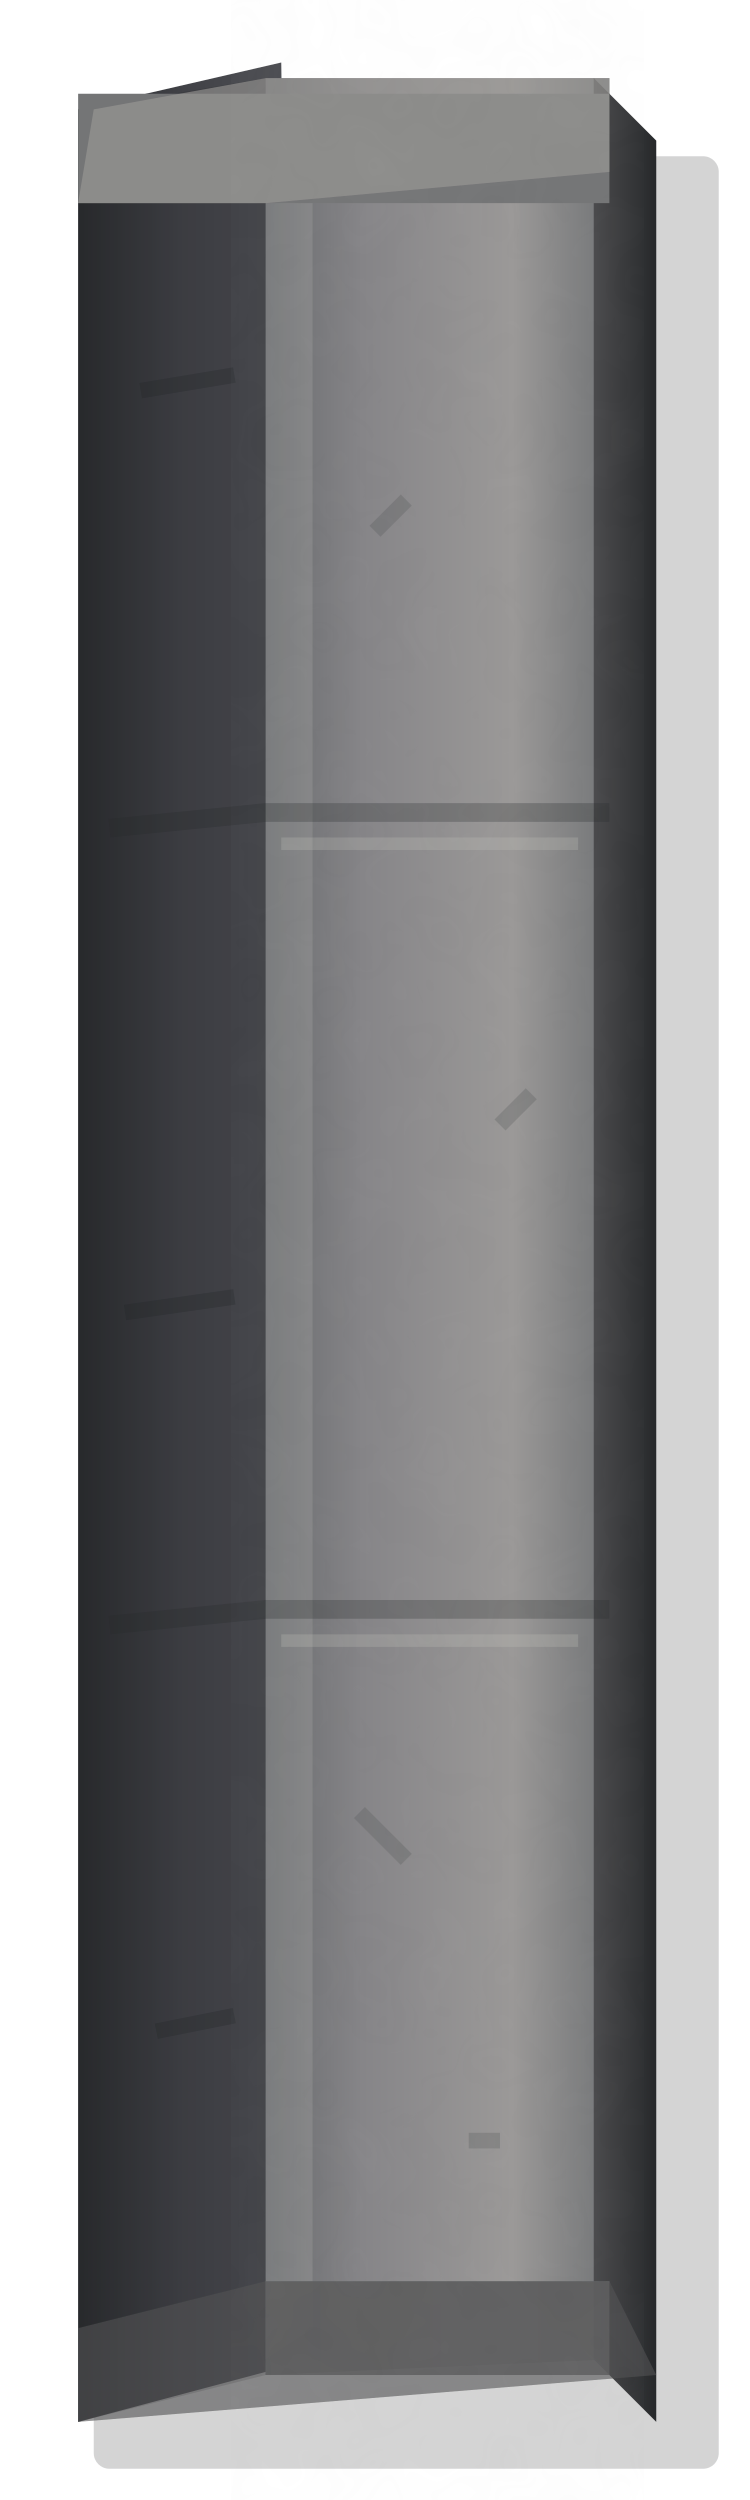
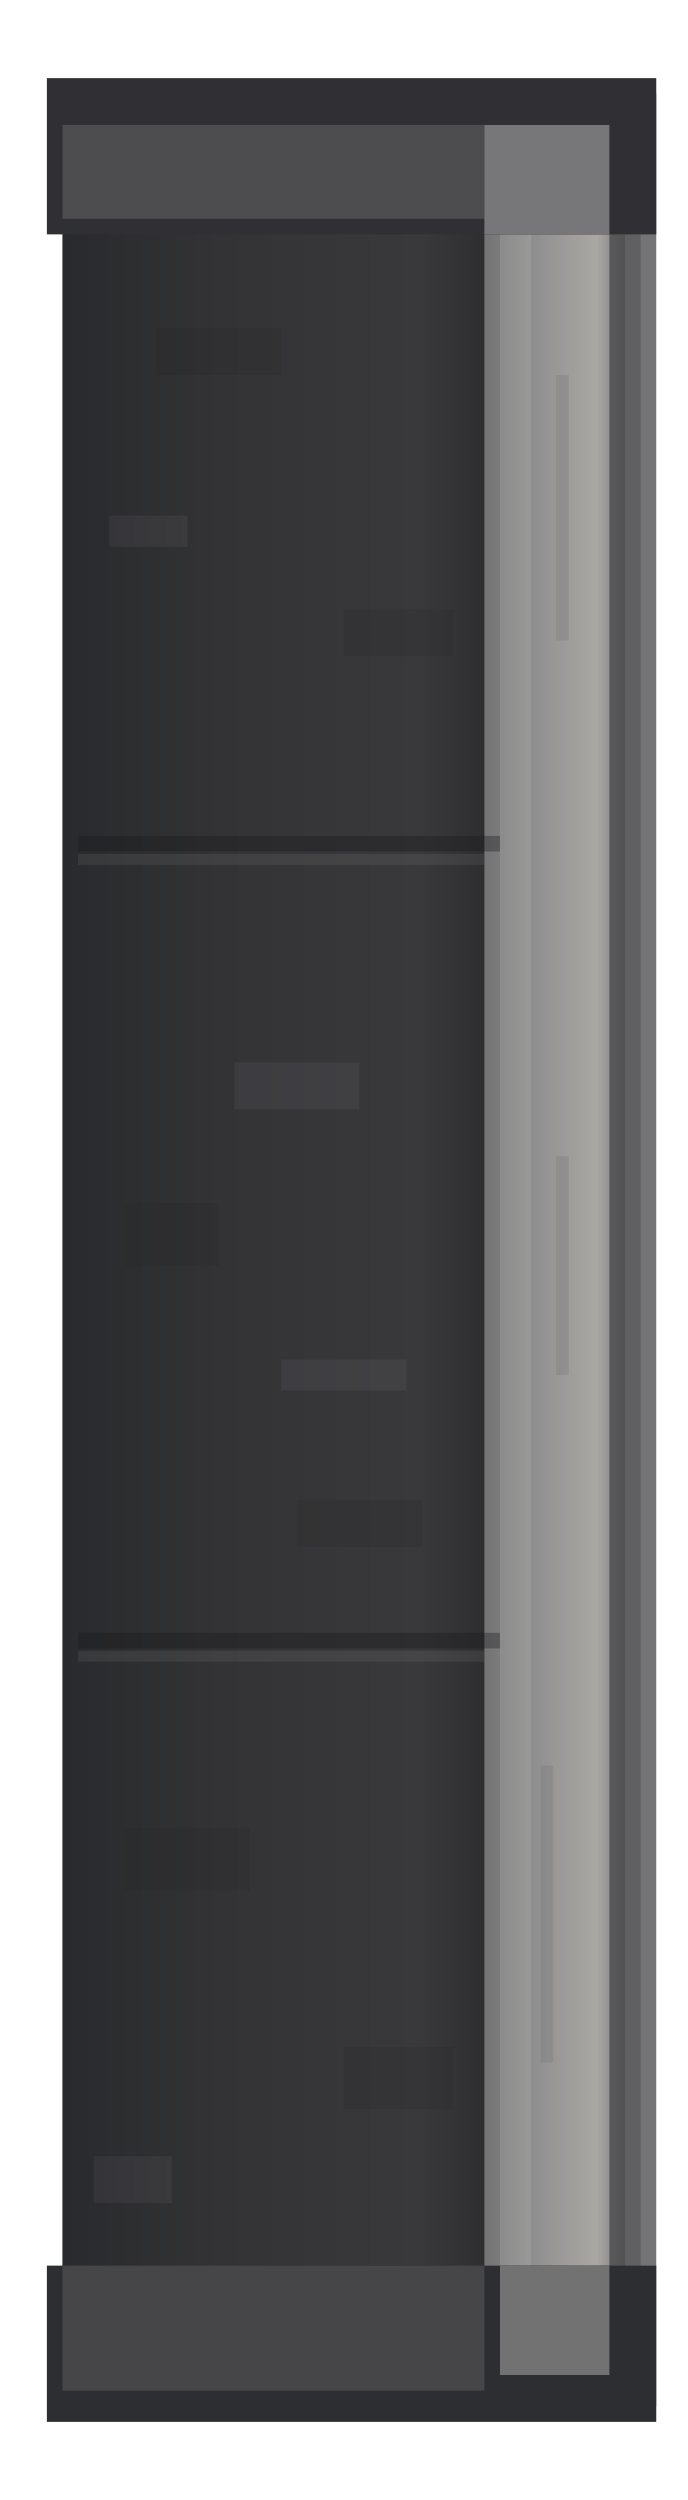
- <svg xmlns="http://www.w3.org/2000/svg" width="48" height="160" viewBox="0 0 48 160">
+ <svg xmlns="http://www.w3.org/2000/svg" width="44" height="160" viewBox="0 0 44 160">
  <defs>
-     <linearGradient id="side" x1="0" y1="0" x2="1" y2="0">
-       <stop stop-color="#27292b" />
-       <stop offset=".45" stop-color="#414247" />
-       <stop offset="1" stop-color="#505156" />
+     <linearGradient id="face" x1="0" y1="0" x2="1" y2="0">
+       <stop offset="0" stop-color="#292a2d" />
+       <stop offset=".35" stop-color="#333336" />
+       <stop offset=".79" stop-color="#39393b" />
+       <stop offset="1" stop-color="#29292b" />
    </linearGradient>
    <linearGradient id="top" x1="0" y1="0" x2="1" y2="0">
-       <stop stop-color="#686a6d" />
-       <stop offset=".28" stop-color="#858487" />
-       <stop offset=".72" stop-color="#9a9897" />
-       <stop offset="1" stop-color="#727476" />
+       <stop offset="0" stop-color="#737374" />
+       <stop offset=".42" stop-color="#949393" />
+       <stop offset=".8" stop-color="#aaa8a3" />
+       <stop offset="1" stop-color="#777778" />
    </linearGradient>
-     <linearGradient id="edge" x1="0" y1="0" x2="1" y2="0">
-       <stop stop-color="#49494b" />
-       <stop offset="1" stop-color="#27292b" />
-     </linearGradient>
-     <filter id="dust">
-       <feTurbulence type="fractalNoise" baseFrequency=".23" numOctaves="2" seed="9" stitchTiles="stitch" />
-       <feColorMatrix type="saturate" values="0" />
-       <feComponentTransfer>
-         <feFuncA type="linear" slope=".085" />
-       </feComponentTransfer>
-     </filter>
  </defs>
-   <rect x="6" y="10" width="40" height="148" rx="1" fill="#101113" opacity=".18" />
-   <path d="M5 7 L18 4 L20 151 L5 155Z" fill="url(#side)" />
-   <path d="M17 5 L39 5 L39 151 L17 152Z" fill="url(#top)" />
-   <path d="M38 5 L42 9 L42 155 L38 151Z" fill="url(#edge)" />
-   <path d="M5 7 L17 5 L17 152 L5 155Z" fill="#282a2d" opacity=".22" />
-   <path d="M17 7 L20 8 L20 149 L17 151Z" fill="#dbd9d0" opacity=".16" />
-   <rect x="5" y="6" width="34" height="7" fill="#747576" />
-   <path d="M6 7 L17 5 L39 5 L39 11 L17 13 L5 13Z" fill="#9d9b97" opacity=".6" />
-   <rect x="17" y="146" width="22" height="6" fill="#717171" opacity=".86" />
-   <path d="M5 149 L17 146 L39 146 L42 152 L5 155Z" fill="#515253" opacity=".60" />
-   <path d="M7 53 L17 52 L39 52 M7 104 L17 103 L39 103" fill="none" stroke="#242729" stroke-width="1.2" opacity=".27" />
-   <path d="M18 54 L37 54 M18 105 L37 105" stroke="#c5c4bb" stroke-width=".8" opacity=".25" />
-   <path d="M9 25 L15 24 M8 84 L15 83 M10 130 L15 129" stroke="#1d2124" stroke-width="1" opacity=".26" />
-   <path d="M24 34 L26 32 M32 72 L34 70 M23 116 L26 119 M30 137 L32 137" stroke="#444648" opacity=".23" fill="none" />
-   <rect x="17" y="5" width="22" height="147" filter="url(#dust)" opacity=".4" />
+   <path d="M4 6H41V154H4Z" fill="#161618" opacity=".35" />
+   <path d="M4 6 L33 6 L33 154 L4 154Z" fill="url(#face)" />
+   <path d="M31 7H40V153H31Z" fill="url(#top)" />
+   <path d="M32 8H34V152H32Z" fill="#d1cfca" opacity=".19" />
+   <path d="M39 6H42V154H39Z" fill="#454648" opacity=".75" />
+   <path d="M3 5H42V15H3Z" fill="#303034" />
+   <path d="M4 8H31V14H4Z" fill="#4d4c4e" />
+   <path d="M31 8H39V15H31Z" fill="#777779" />
+   <path d="M3 145H42V155H3Z" fill="#2d2e31" />
+   <path d="M4 145H31V153H4Z" fill="#464649" />
+   <path d="M32 145H39V152H32Z" fill="#727273" />
+   <path d="M5 54H32 M5 105H32" fill="none" stroke="#161719" stroke-width="1" opacity=".35" />
+   <path d="M5 55H31 M5 106H31" fill="none" stroke="#a0a0a0" stroke-width=".7" opacity=".12" />
+   <path d="M10 21H18V24H10Z M22 39H29V42H22Z M8 77H14V81H8Z M19 96H27V99H19Z M8 117H16V121H8Z M22 131H29V135H22Z" fill="#1f2023" opacity=".16" />
+   <path d="M7 33H12V35H7Z M15 68H23V71H15Z M18 87H26V89H18Z M6 138H11V141H6Z" fill="#969597" opacity=".09" />
+   <path d="M36 24V41 M36 74V88 M35 113V132" stroke="#6b6b6c" stroke-width=".8" opacity=".25" />
</svg>
